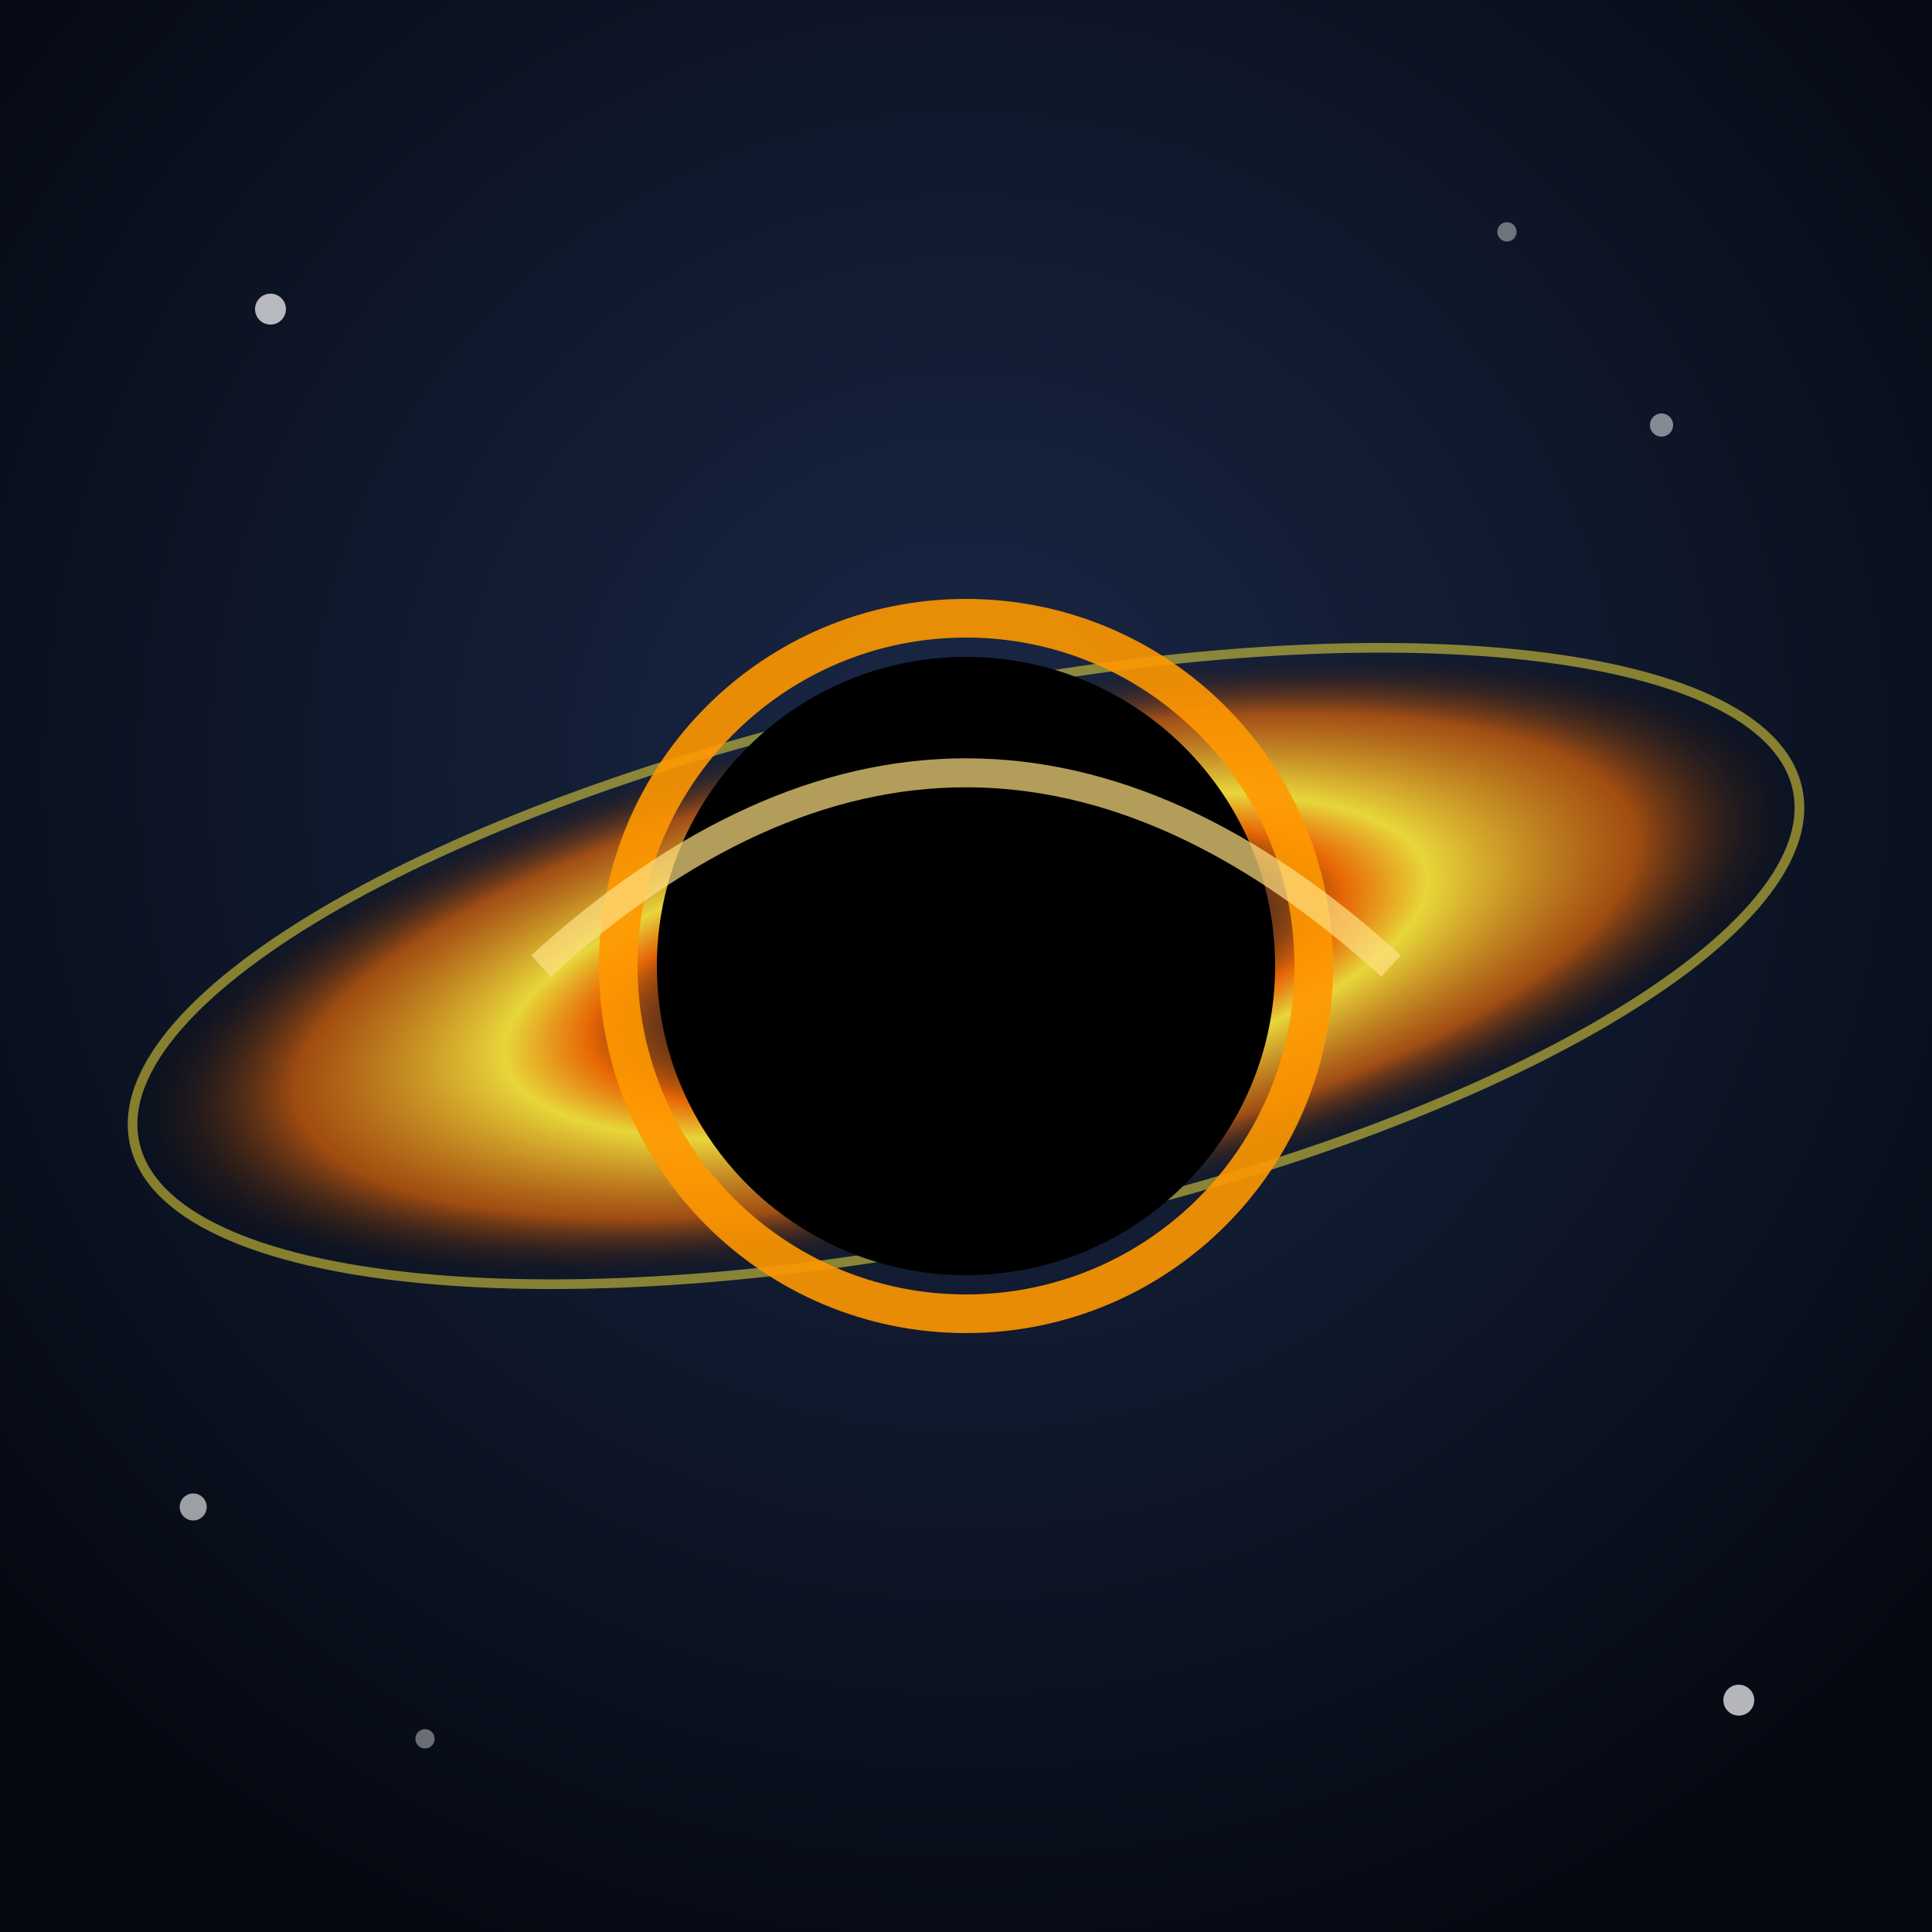
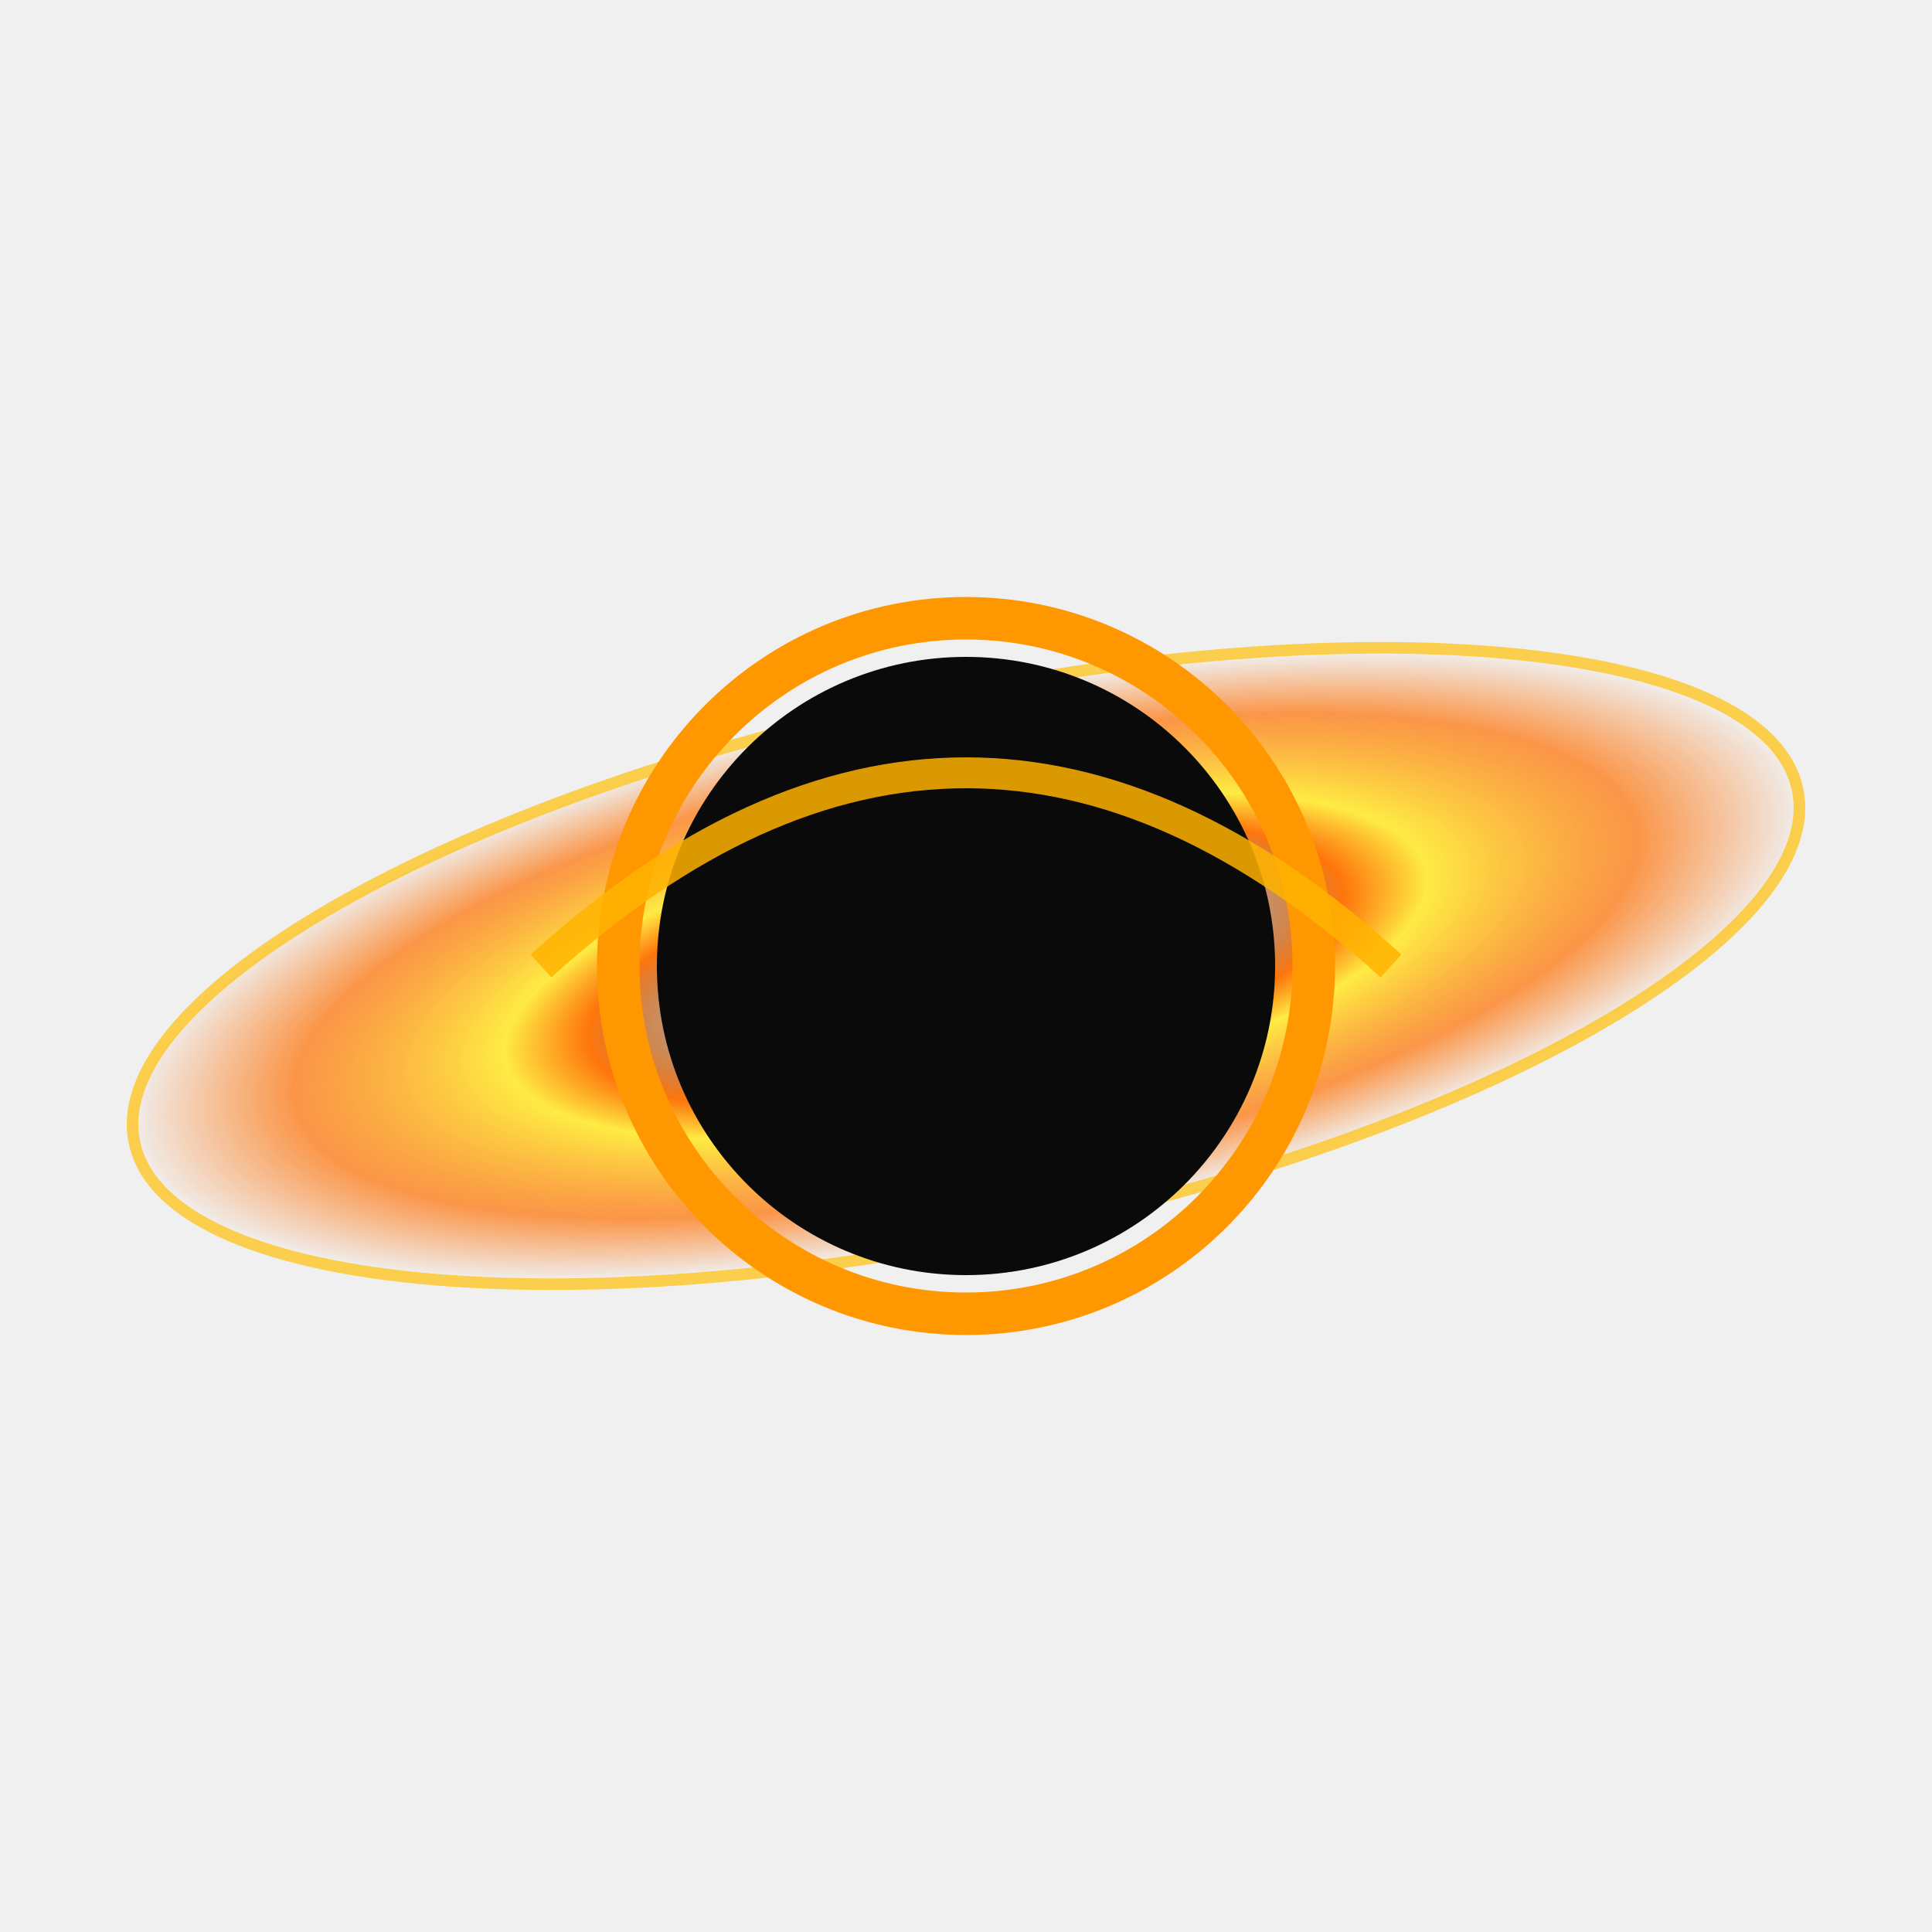
<svg xmlns="http://www.w3.org/2000/svg" viewBox="0 0 100 100">
  <defs>
-     <radialGradient id="bg" cx="50%" cy="40%" r="65%">
-       <stop offset="0%" stop-color="#1a2847" />
-       <stop offset="100%" stop-color="#050912" />
-     </radialGradient>
-   </defs>
-   <rect width="100" height="100" rx="0" fill="url(#bg)" />
-   <circle cx="14" cy="16" r="0.8" fill="white" opacity="0.7" />
-   <circle cx="86" cy="22" r="0.6" fill="white" opacity="0.5" />
-   <circle cx="10" cy="78" r="0.7" fill="white" opacity="0.6" />
-   <circle cx="90" cy="88" r="0.8" fill="white" opacity="0.7" />
-   <circle cx="78" cy="12" r="0.5" fill="white" opacity="0.4" />
-   <circle cx="22" cy="90" r="0.5" fill="white" opacity="0.4" />
-   <defs>
    <radialGradient id="acc" cx="50%" cy="50%" r="50%">
-       <stop offset="20%" stop-color="black" stop-opacity="0" />
-       <stop offset="45%" stop-color="#FF6F00" stop-opacity="0.9" />
-       <stop offset="55%" stop-color="#FFEB3B" stop-opacity="0.9" />
-       <stop offset="80%" stop-color="#FF6F00" stop-opacity="0.6" />
-       <stop offset="100%" stop-color="black" stop-opacity="0" />
+       <stop offset="20%" stop-color="#1B1B1B" stop-opacity="0" />
+       <stop offset="45%" stop-color="#FF6F00" stop-opacity="0.95" />
+       <stop offset="55%" stop-color="#FFEB3B" stop-opacity="0.95" />
+       <stop offset="80%" stop-color="#FF6F00" stop-opacity="0.7" />
+       <stop offset="100%" stop-color="#FF6F00" stop-opacity="0" />
    </radialGradient>
  </defs>
  <ellipse cx="50" cy="50" rx="44" ry="14" fill="url(#acc)" transform="rotate(-12,50,50)" />
-   <ellipse cx="50" cy="50" rx="44" ry="14" fill="none" stroke="#FFEB3B" stroke-width="0.5" opacity="0.5" transform="rotate(-12,50,50)" />
-   <circle cx="50" cy="50" r="18" fill="none" stroke="#FF9800" stroke-width="2" opacity="0.9" />
-   <circle cx="50" cy="50" r="16" fill="black" />
-   <path d="M 28,50 Q 50,30 72,50" fill="none" stroke="#FFE082" stroke-width="1.5" opacity="0.7" />
+   <ellipse cx="50" cy="50" rx="44" ry="14" fill="none" stroke="#FFC107" stroke-width="0.6" opacity="0.7" transform="rotate(-12,50,50)" />
+   <circle cx="50" cy="50" r="18" fill="none" stroke="#FF9800" stroke-width="2.2" />
+   <circle cx="50" cy="50" r="16" fill="#0A0A0A" />
+   <path d="M 28,50 Q 50,30 72,50" fill="none" stroke="#FFB300" stroke-width="1.6" opacity="0.85" />
</svg>
